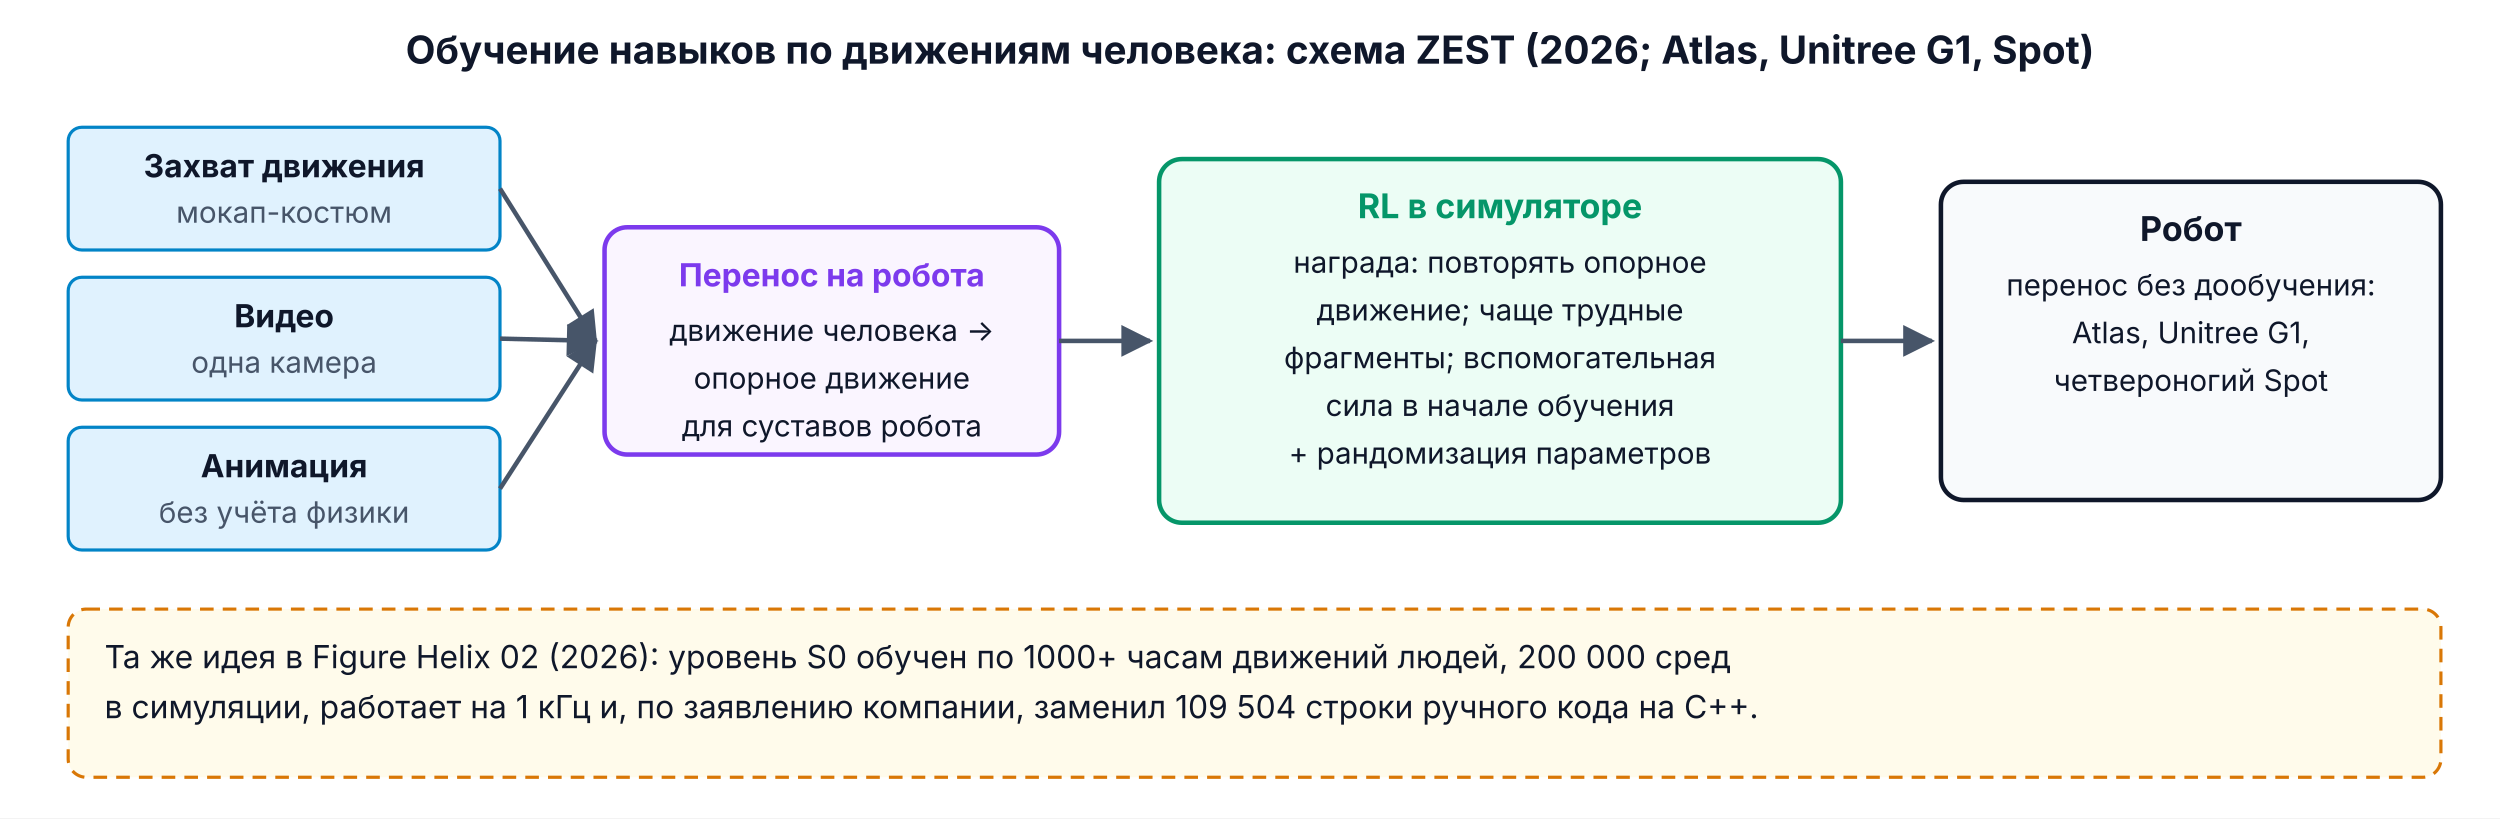
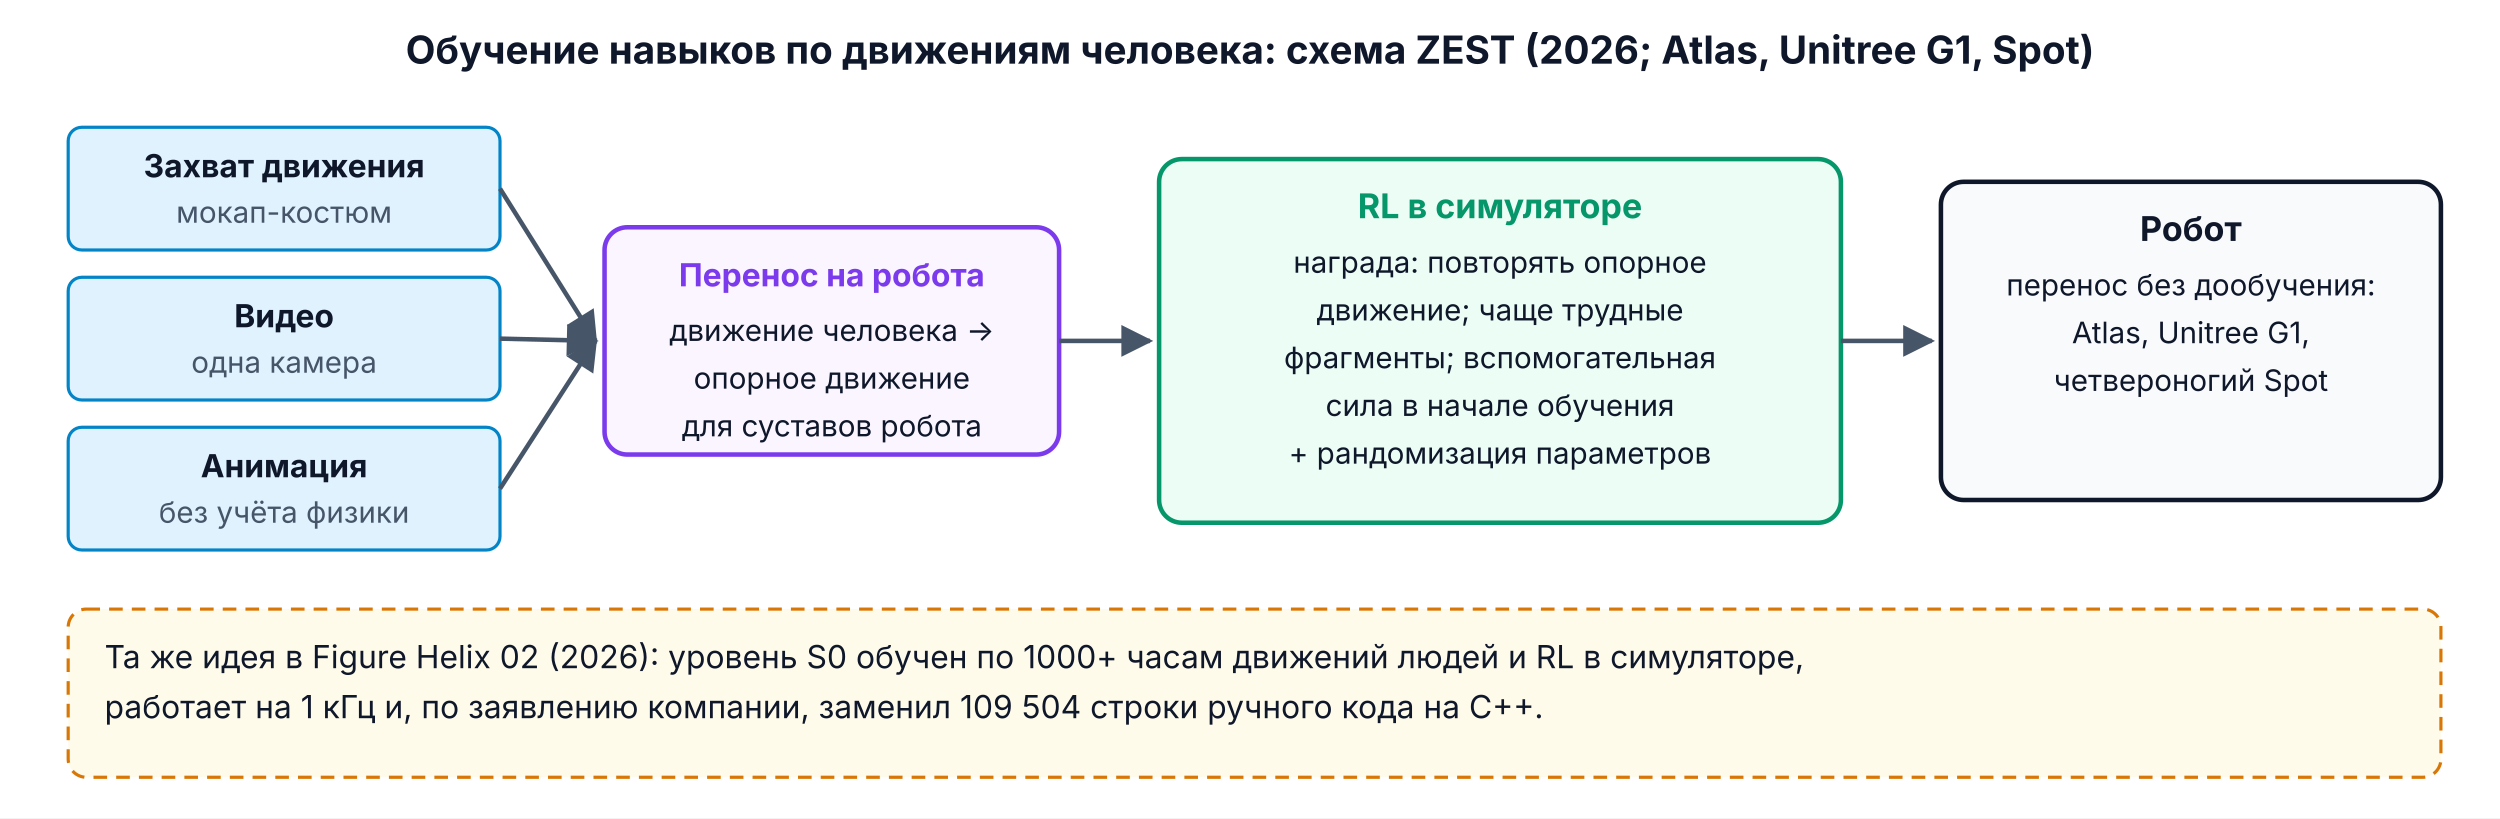
<svg xmlns="http://www.w3.org/2000/svg" viewBox="0 0 1100 360" width="1100" height="360" font-family="Inter, 'Segoe UI', Roboto, Arial, sans-serif">
  <rect width="1100" height="360" fill="#ffffff" />
  <defs>
    <marker id="arr" viewBox="0 0 10 10" refX="9" refY="5" markerWidth="7" markerHeight="7" orient="auto-start-reverse">
      <path d="M0,0 L10,5 L0,10 z" fill="#475569" />
    </marker>
    <marker id="arrB" viewBox="0 0 10 10" refX="9" refY="5" markerWidth="7" markerHeight="7" orient="auto-start-reverse">
      <path d="M0,0 L10,5 L0,10 z" fill="#2563eb" />
    </marker>
    <marker id="arrR" viewBox="0 0 10 10" refX="9" refY="5" markerWidth="7" markerHeight="7" orient="auto-start-reverse">
      <path d="M0,0 L10,5 L0,10 z" fill="#dc2626" />
    </marker>
    <marker id="arrG" viewBox="0 0 10 10" refX="9" refY="5" markerWidth="7" markerHeight="7" orient="auto-start-reverse">
      <path d="M0,0 L10,5 L0,10 z" fill="#059669" />
    </marker>
    <marker id="arrP" viewBox="0 0 10 10" refX="9" refY="5" markerWidth="7" markerHeight="7" orient="auto-start-reverse">
      <path d="M0,0 L10,5 L0,10 z" fill="#7c3aed" />
    </marker>
    <marker id="arrA" viewBox="0 0 10 10" refX="9" refY="5" markerWidth="7" markerHeight="7" orient="auto-start-reverse">
      <path d="M0,0 L10,5 L0,10 z" fill="#d97706" />
    </marker>
  </defs>
  <text x="550.0" y="28.0" font-size="17" fill="#0f172a" text-anchor="middle" font-weight="700">Обучение навыков по движениям человека: схема ZEST (2026; Atlas, Unitree G1, Spot)</text>
  <rect x="30.0" y="56.0" width="190.0" height="54.0" rx="6" fill="#e0f2fe" stroke="#0284c7" stroke-width="1.4" />
  <text x="125.0" y="78.0" font-size="14" fill="#0f172a" text-anchor="middle" font-weight="700">Захват движения</text>
  <text x="125.0" y="98.0" font-size="13" fill="#475569" text-anchor="middle" font-weight="400">мокап-костюм</text>
  <line x1="220.0" y1="83.0" x2="262.0" y2="150.0" stroke="#475569" stroke-width="2.0" marker-end="url(#arr)" />
  <rect x="30.0" y="122.0" width="190.0" height="54.0" rx="6" fill="#e0f2fe" stroke="#0284c7" stroke-width="1.4" />
  <text x="125.0" y="144.0" font-size="14" fill="#0f172a" text-anchor="middle" font-weight="700">Видео</text>
  <text x="125.0" y="164.0" font-size="13" fill="#475569" text-anchor="middle" font-weight="400">одна камера</text>
  <line x1="220.0" y1="149.0" x2="262.0" y2="150.0" stroke="#475569" stroke-width="2.0" marker-end="url(#arr)" />
  <rect x="30.0" y="188.0" width="190.0" height="54.0" rx="6" fill="#e0f2fe" stroke="#0284c7" stroke-width="1.4" />
  <text x="125.0" y="210.0" font-size="14" fill="#0f172a" text-anchor="middle" font-weight="700">Анимация</text>
  <text x="125.0" y="230.0" font-size="13" fill="#475569" text-anchor="middle" font-weight="400">без учёта физики</text>
  <line x1="220.0" y1="215.0" x2="262.0" y2="150.0" stroke="#475569" stroke-width="2.0" marker-end="url(#arr)" />
  <rect x="266.0" y="100.0" width="200.0" height="100.0" rx="10" fill="#faf5ff" stroke="#7c3aed" stroke-width="2" />
  <text x="366.0" y="126.0" font-size="14" fill="#7c3aed" text-anchor="middle" font-weight="700">Перенос на робота</text>
  <text x="366.0" y="150.0" font-size="13" fill="#0f172a" text-anchor="middle" font-weight="400">движение человека →</text>
  <text x="366.0" y="171.0" font-size="13" fill="#0f172a" text-anchor="middle" font-weight="400">опорное движение</text>
  <text x="366.0" y="192.0" font-size="13" fill="#0f172a" text-anchor="middle" font-weight="400">для суставов робота</text>
  <line x1="466.0" y1="150.0" x2="506.0" y2="150.0" stroke="#475569" stroke-width="2.0" marker-end="url(#arr)" />
  <rect x="510.0" y="70.0" width="300.0" height="160.0" rx="10" fill="#ecfdf5" stroke="#059669" stroke-width="2" />
  <text x="660.0" y="96.0" font-size="15" fill="#059669" text-anchor="middle" font-weight="700">RL в симуляторе</text>
  <text x="660.0" y="120.0" font-size="13" fill="#0f172a" text-anchor="middle" font-weight="400">награда: повторять опорное</text>
  <text x="660.0" y="141.0" font-size="13" fill="#0f172a" text-anchor="middle" font-weight="400">движение; чаще трудные</text>
  <text x="660.0" y="162.0" font-size="13" fill="#0f172a" text-anchor="middle" font-weight="400">фрагменты; вспомогательная</text>
  <text x="660.0" y="183.0" font-size="13" fill="#0f172a" text-anchor="middle" font-weight="400">сила в начале обучения</text>
  <text x="660.0" y="204.0" font-size="13" fill="#0f172a" text-anchor="middle" font-weight="400">+ рандомизация параметров</text>
  <line x1="810.0" y1="150.0" x2="850.0" y2="150.0" stroke="#475569" stroke-width="2.0" marker-end="url(#arr)" />
  <rect x="854.0" y="80.0" width="220.0" height="140.0" rx="10" fill="#f8fafc" stroke="#0f172a" stroke-width="2" />
  <text x="964.0" y="106.0" font-size="15" fill="#0f172a" text-anchor="middle" font-weight="700">Робот</text>
  <text x="964.0" y="130.0" font-size="13" fill="#0f172a" text-anchor="middle" font-weight="400">перенос без дообучения:</text>
  <text x="964.0" y="151.0" font-size="13" fill="#0f172a" text-anchor="middle" font-weight="400">Atlas, Unitree G1,</text>
  <text x="964.0" y="172.0" font-size="13" fill="#0f172a" text-anchor="middle" font-weight="400">четвероногий Spot</text>
  <rect x="30.0" y="268.0" width="1044.0" height="74.0" rx="8" fill="#fffbeb" stroke="#d97706" stroke-width="1.4" stroke-dasharray="6 4" />
-   <text x="46.0" y="294.0" font-size="14" fill="#0f172a" text-anchor="start" font-weight="400">Та же идея в Figure Helix 02 (2026): уровень S0 обучен по 1000+ часам движений людей, 200 000 сред</text>
-   <text x="46.0" y="316.0" font-size="14" fill="#0f172a" text-anchor="start" font-weight="400">в симуляции, работает на 1 кГц и, по заявлению компании, заменил 109 504 строки ручного кода на C++.</text>
+   <text x="46.0" y="294.0" font-size="14" fill="#0f172a" text-anchor="start" font-weight="400">Та же идея в Figure Helix 02 (2026): уровень S0 обучен по 1000+ часам движений людей и RL в симуляторе,</text>
+   <text x="46.0" y="316.0" font-size="14" fill="#0f172a" text-anchor="start" font-weight="400">работает на 1 кГц и, по заявлению компании, заменил 109 504 строки ручного кода на C++.</text>
</svg>
